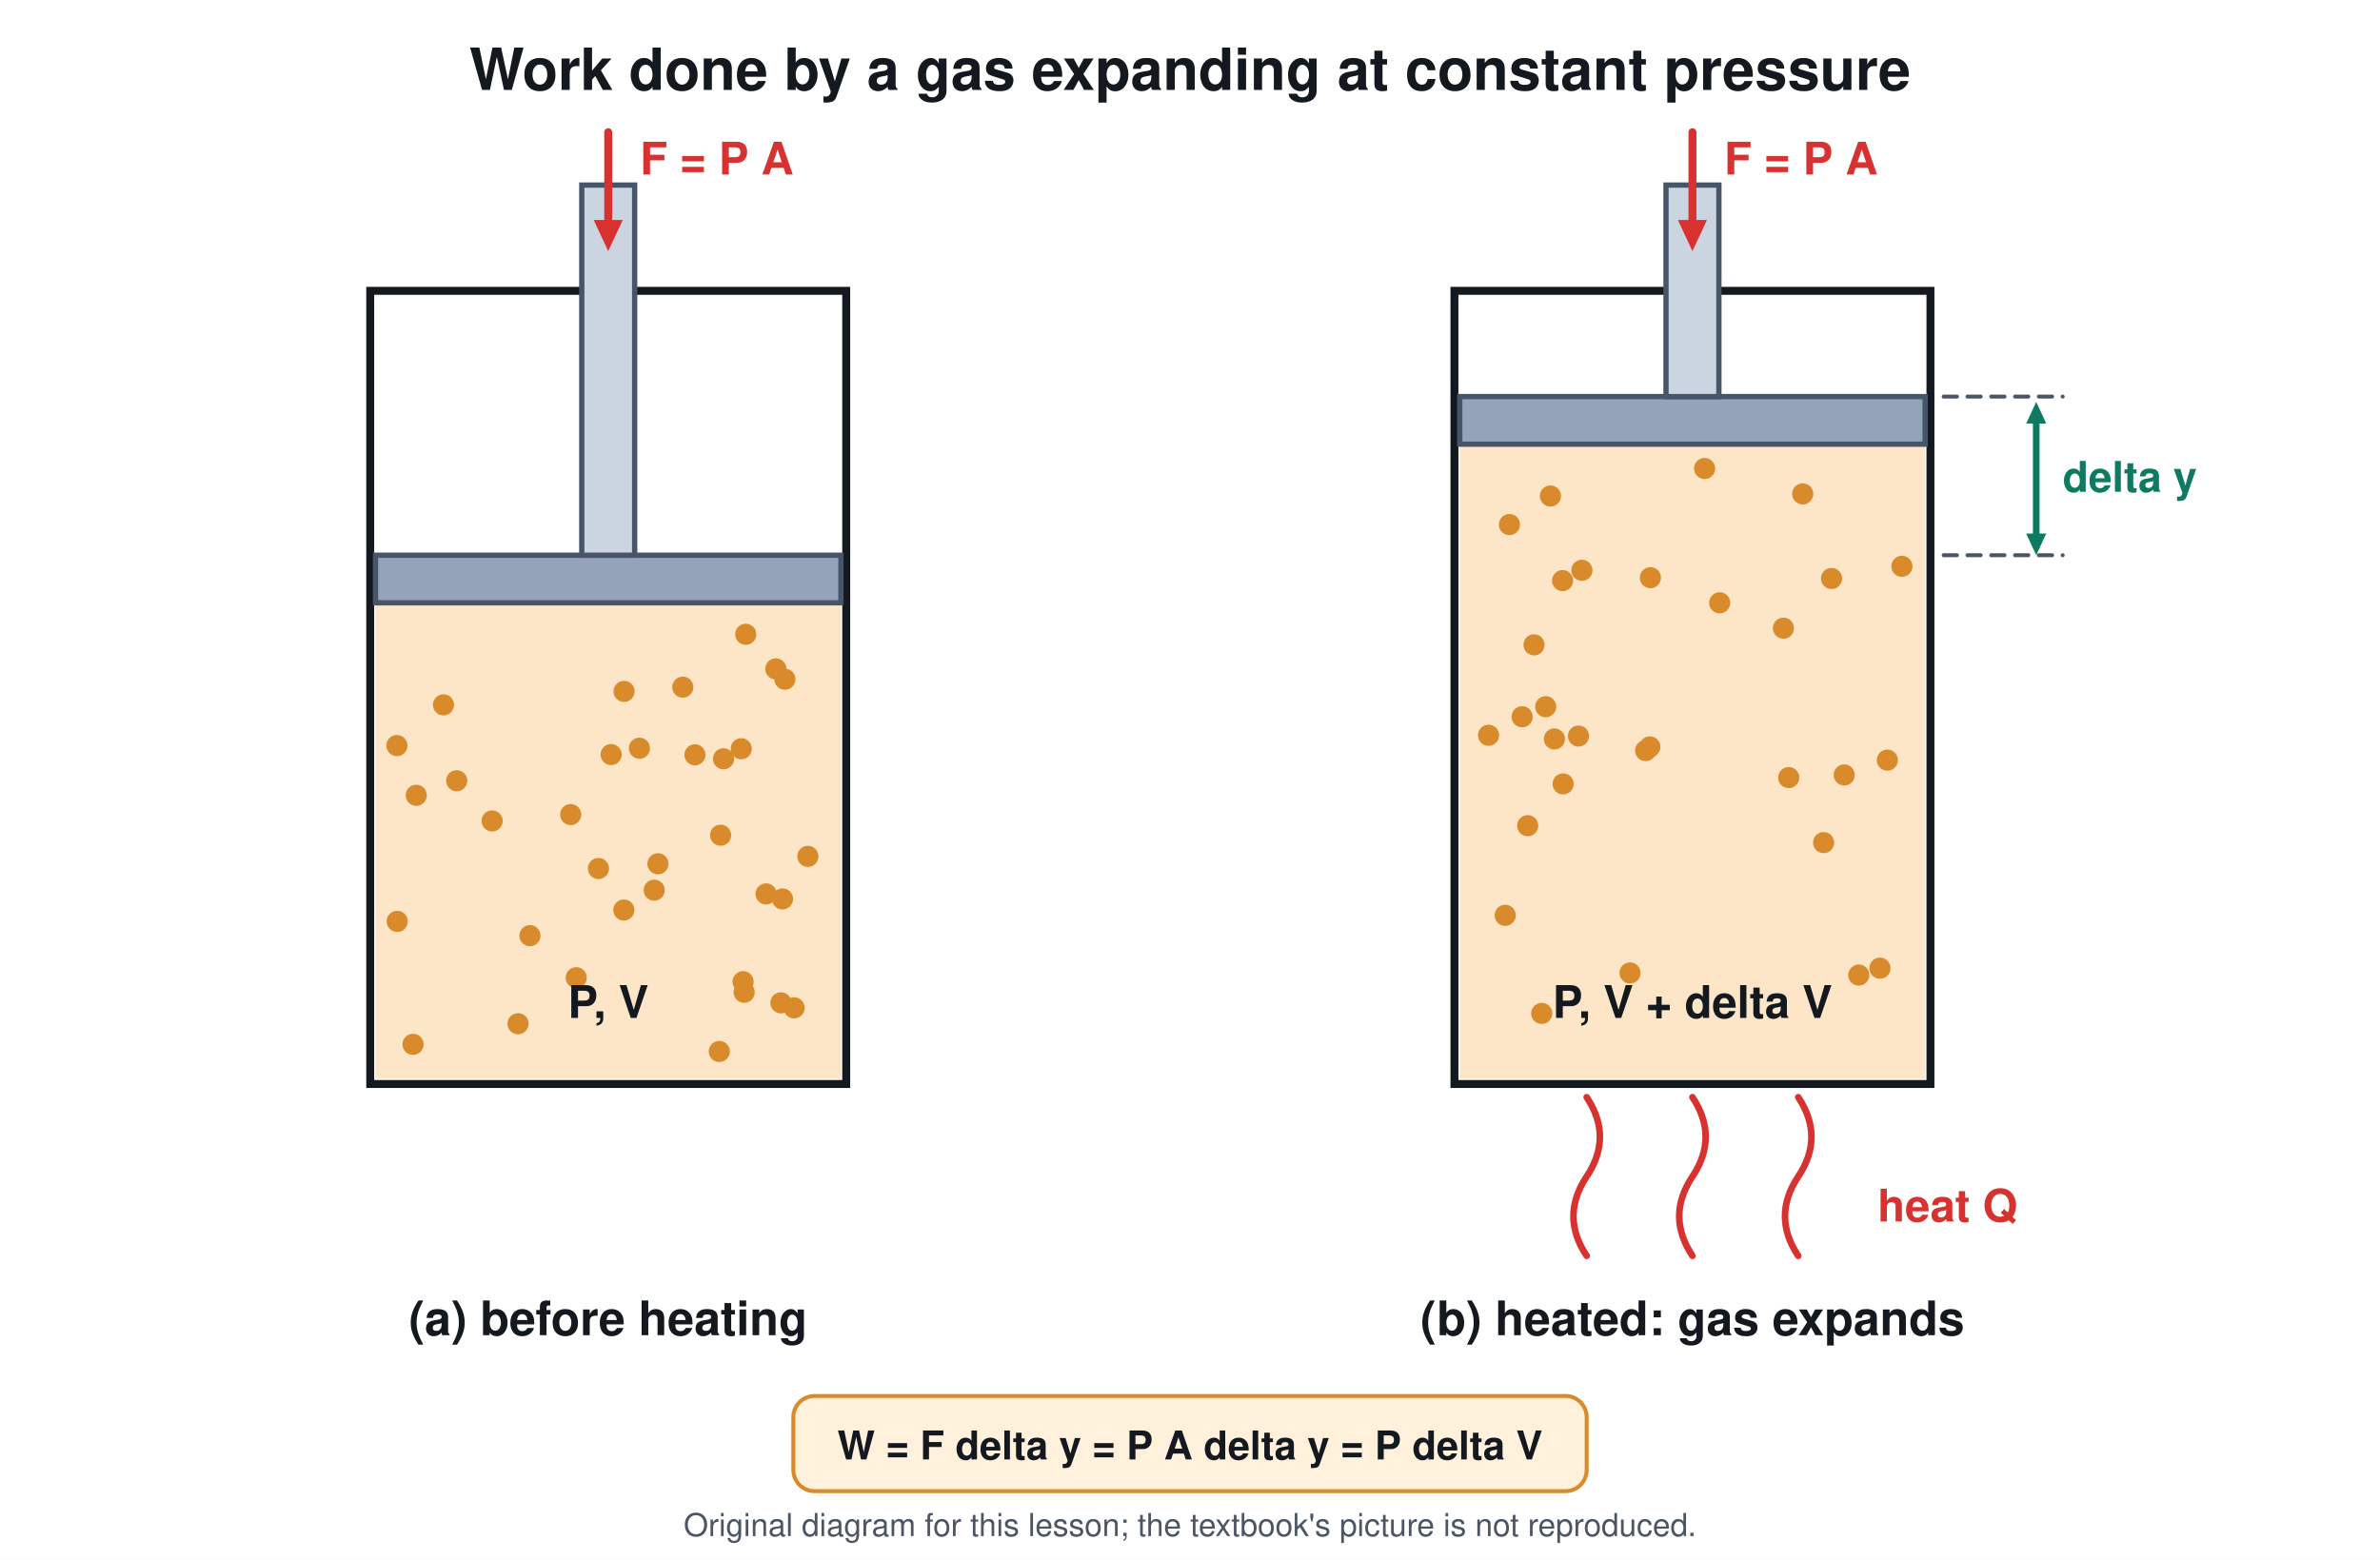
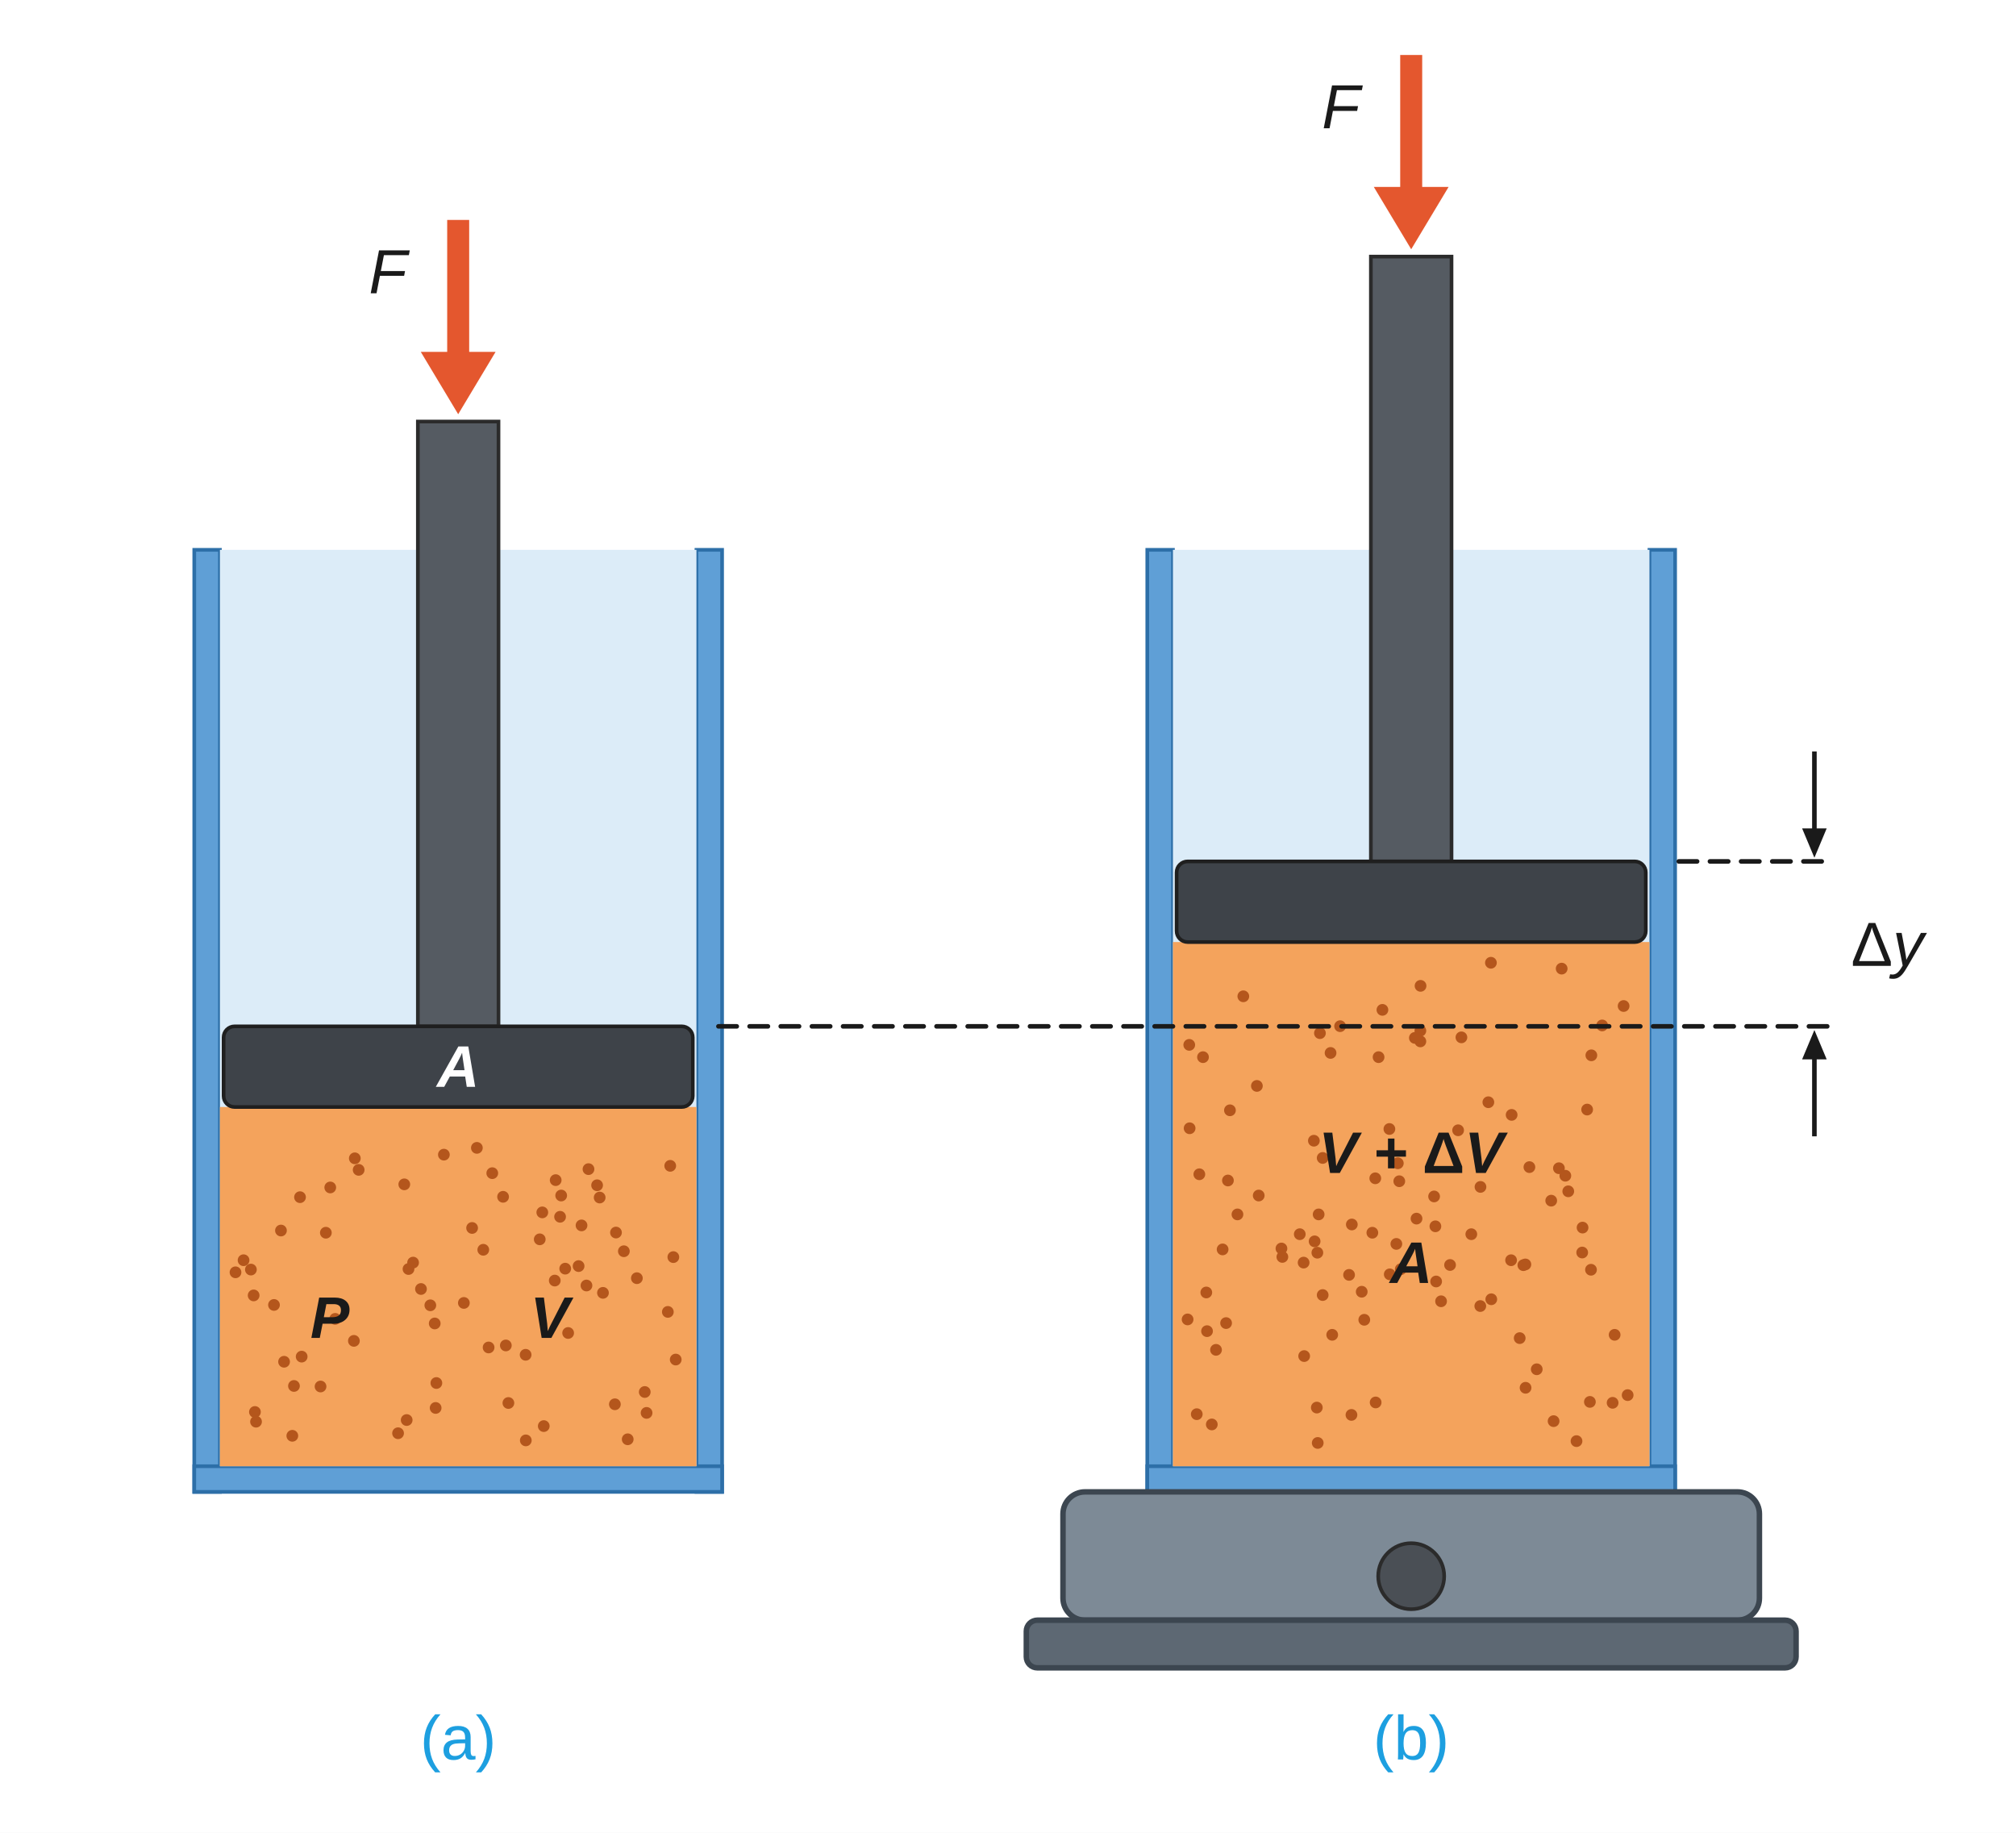
- <svg xmlns="http://www.w3.org/2000/svg" viewBox="0 0 900 590" font-family="Segoe UI, Helvetica, Arial, sans-serif">
-   <rect width="900" height="590" fill="#ffffff" />
-   <text x="450.0" y="34.0" font-size="22" fill="#14181f" text-anchor="middle" font-weight="700">Work done by a gas expanding at constant pressure</text>
-   <rect x="140.0" y="110.0" width="180.0" height="300.0" rx="0" stroke="#14181f" stroke-width="3" fill="none" />
-   <rect x="142.0" y="228.0" width="176.0" height="180.0" rx="0" stroke="#d98b2b" stroke-width="0" fill="#fde6c8" />
-   <circle cx="262.8" cy="285.5" r="3.5" stroke="#d98b2b" stroke-width="1" fill="#d98b2b" />
-   <circle cx="300.3" cy="381.2" r="3.5" stroke="#d98b2b" stroke-width="1" fill="#d98b2b" />
-   <circle cx="235.9" cy="344.2" r="3.5" stroke="#d98b2b" stroke-width="1" fill="#d98b2b" />
-   <circle cx="272.5" cy="315.9" r="3.5" stroke="#d98b2b" stroke-width="1" fill="#d98b2b" />
-   <circle cx="295.3" cy="379.3" r="3.5" stroke="#d98b2b" stroke-width="1" fill="#d98b2b" />
-   <circle cx="289.7" cy="338.1" r="3.5" stroke="#d98b2b" stroke-width="1" fill="#d98b2b" />
-   <circle cx="272.0" cy="397.7" r="3.5" stroke="#d98b2b" stroke-width="1" fill="#d98b2b" />
-   <circle cx="150.2" cy="348.5" r="3.5" stroke="#d98b2b" stroke-width="1" fill="#d98b2b" />
-   <circle cx="282.0" cy="239.9" r="3.5" stroke="#d98b2b" stroke-width="1" fill="#d98b2b" />
-   <circle cx="273.6" cy="287.0" r="3.5" stroke="#d98b2b" stroke-width="1" fill="#d98b2b" />
-   <circle cx="296.8" cy="256.9" r="3.5" stroke="#d98b2b" stroke-width="1" fill="#d98b2b" />
-   <circle cx="226.3" cy="328.5" r="3.5" stroke="#d98b2b" stroke-width="1" fill="#d98b2b" />
-   <circle cx="241.8" cy="283.0" r="3.5" stroke="#d98b2b" stroke-width="1" fill="#d98b2b" />
-   <circle cx="156.2" cy="395.0" r="3.5" stroke="#d98b2b" stroke-width="1" fill="#d98b2b" />
-   <circle cx="200.4" cy="353.9" r="3.5" stroke="#d98b2b" stroke-width="1" fill="#d98b2b" />
-   <circle cx="231.1" cy="285.4" r="3.5" stroke="#d98b2b" stroke-width="1" fill="#d98b2b" />
-   <circle cx="186.1" cy="310.5" r="3.5" stroke="#d98b2b" stroke-width="1" fill="#d98b2b" />
-   <circle cx="295.9" cy="340.0" r="3.5" stroke="#d98b2b" stroke-width="1" fill="#d98b2b" />
-   <circle cx="215.8" cy="308.1" r="3.5" stroke="#d98b2b" stroke-width="1" fill="#d98b2b" />
-   <circle cx="281.4" cy="375.3" r="3.5" stroke="#d98b2b" stroke-width="1" fill="#d98b2b" />
-   <circle cx="150.1" cy="282.0" r="3.5" stroke="#d98b2b" stroke-width="1" fill="#d98b2b" />
-   <circle cx="258.2" cy="259.9" r="3.5" stroke="#d98b2b" stroke-width="1" fill="#d98b2b" />
-   <circle cx="217.9" cy="369.8" r="3.5" stroke="#d98b2b" stroke-width="1" fill="#d98b2b" />
-   <circle cx="281.0" cy="371.3" r="3.5" stroke="#d98b2b" stroke-width="1" fill="#d98b2b" />
-   <circle cx="167.7" cy="266.6" r="3.5" stroke="#d98b2b" stroke-width="1" fill="#d98b2b" />
-   <circle cx="236.0" cy="261.5" r="3.5" stroke="#d98b2b" stroke-width="1" fill="#d98b2b" />
-   <circle cx="293.4" cy="253.0" r="3.5" stroke="#d98b2b" stroke-width="1" fill="#d98b2b" />
-   <circle cx="195.9" cy="387.2" r="3.5" stroke="#d98b2b" stroke-width="1" fill="#d98b2b" />
-   <circle cx="157.4" cy="300.8" r="3.5" stroke="#d98b2b" stroke-width="1" fill="#d98b2b" />
-   <circle cx="248.8" cy="326.7" r="3.5" stroke="#d98b2b" stroke-width="1" fill="#d98b2b" />
-   <circle cx="305.5" cy="323.9" r="3.5" stroke="#d98b2b" stroke-width="1" fill="#d98b2b" />
-   <circle cx="280.3" cy="283.2" r="3.5" stroke="#d98b2b" stroke-width="1" fill="#d98b2b" />
-   <circle cx="172.7" cy="295.3" r="3.5" stroke="#d98b2b" stroke-width="1" fill="#d98b2b" />
-   <circle cx="247.4" cy="336.7" r="3.5" stroke="#d98b2b" stroke-width="1" fill="#d98b2b" />
-   <rect x="142.0" y="210.0" width="176.0" height="18.0" rx="0" stroke="#475569" stroke-width="2" fill="#94a3b8" />
-   <rect x="220.0" y="70.0" width="20.0" height="140.0" rx="0" stroke="#475569" stroke-width="2" fill="#cbd5e1" />
-   <line x1="230.0" y1="50.0" x2="230.0" y2="84.6" stroke="#d7322f" stroke-width="3" stroke-linecap="round" />
-   <path d="M230.0 95.0 L224.5 83.2 L235.5 83.2 Z" fill="#d7322f" />
-   <text x="242.0" y="66.0" font-size="17" fill="#d7322f" text-anchor="start" font-weight="700">F = P A</text>
-   <text x="230.0" y="505.0" font-size="18" fill="#14181f" text-anchor="middle" font-weight="700">(a) before heating</text>
-   <text x="230.0" y="385.0" font-size="17" fill="#14181f" text-anchor="middle" font-weight="700">P, V</text>
-   <rect x="550.0" y="110.0" width="180.0" height="300.0" rx="0" stroke="#14181f" stroke-width="3" fill="none" />
-   <rect x="552.0" y="168.0" width="176.0" height="240.0" rx="0" stroke="#d98b2b" stroke-width="0" fill="#fde6c8" />
-   <circle cx="562.9" cy="278.1" r="3.5" stroke="#d98b2b" stroke-width="1" fill="#d98b2b" />
-   <circle cx="569.2" cy="346.2" r="3.5" stroke="#d98b2b" stroke-width="1" fill="#d98b2b" />
-   <circle cx="692.6" cy="218.8" r="3.5" stroke="#d98b2b" stroke-width="1" fill="#d98b2b" />
-   <circle cx="713.7" cy="287.5" r="3.5" stroke="#d98b2b" stroke-width="1" fill="#d98b2b" />
-   <circle cx="674.4" cy="237.6" r="3.5" stroke="#d98b2b" stroke-width="1" fill="#d98b2b" />
-   <circle cx="580.1" cy="243.9" r="3.5" stroke="#d98b2b" stroke-width="1" fill="#d98b2b" />
-   <circle cx="624.1" cy="218.5" r="3.5" stroke="#d98b2b" stroke-width="1" fill="#d98b2b" />
-   <circle cx="676.4" cy="294.1" r="3.5" stroke="#d98b2b" stroke-width="1" fill="#d98b2b" />
-   <circle cx="587.8" cy="279.5" r="3.5" stroke="#d98b2b" stroke-width="1" fill="#d98b2b" />
-   <circle cx="577.7" cy="312.3" r="3.5" stroke="#d98b2b" stroke-width="1" fill="#d98b2b" />
-   <circle cx="575.6" cy="271.1" r="3.5" stroke="#d98b2b" stroke-width="1" fill="#d98b2b" />
-   <circle cx="644.6" cy="177.2" r="3.5" stroke="#d98b2b" stroke-width="1" fill="#d98b2b" />
-   <circle cx="583.0" cy="383.3" r="3.5" stroke="#d98b2b" stroke-width="1" fill="#d98b2b" />
-   <circle cx="719.2" cy="214.2" r="3.5" stroke="#d98b2b" stroke-width="1" fill="#d98b2b" />
-   <circle cx="584.5" cy="267.3" r="3.5" stroke="#d98b2b" stroke-width="1" fill="#d98b2b" />
-   <circle cx="702.9" cy="368.8" r="3.5" stroke="#d98b2b" stroke-width="1" fill="#d98b2b" />
-   <circle cx="598.2" cy="215.7" r="3.5" stroke="#d98b2b" stroke-width="1" fill="#d98b2b" />
-   <circle cx="616.4" cy="368.0" r="3.5" stroke="#d98b2b" stroke-width="1" fill="#d98b2b" />
-   <circle cx="623.9" cy="282.5" r="3.5" stroke="#d98b2b" stroke-width="1" fill="#d98b2b" />
-   <circle cx="681.7" cy="186.8" r="3.5" stroke="#d98b2b" stroke-width="1" fill="#d98b2b" />
-   <circle cx="590.9" cy="219.6" r="3.5" stroke="#d98b2b" stroke-width="1" fill="#d98b2b" />
-   <circle cx="586.3" cy="187.6" r="3.5" stroke="#d98b2b" stroke-width="1" fill="#d98b2b" />
-   <circle cx="591.1" cy="296.5" r="3.5" stroke="#d98b2b" stroke-width="1" fill="#d98b2b" />
-   <circle cx="689.6" cy="318.7" r="3.5" stroke="#d98b2b" stroke-width="1" fill="#d98b2b" />
-   <circle cx="622.3" cy="283.9" r="3.5" stroke="#d98b2b" stroke-width="1" fill="#d98b2b" />
-   <circle cx="570.8" cy="198.4" r="3.5" stroke="#d98b2b" stroke-width="1" fill="#d98b2b" />
-   <circle cx="650.3" cy="228.0" r="3.5" stroke="#d98b2b" stroke-width="1" fill="#d98b2b" />
-   <circle cx="596.9" cy="278.4" r="3.5" stroke="#d98b2b" stroke-width="1" fill="#d98b2b" />
-   <circle cx="710.9" cy="366.2" r="3.5" stroke="#d98b2b" stroke-width="1" fill="#d98b2b" />
-   <circle cx="697.4" cy="293.1" r="3.5" stroke="#d98b2b" stroke-width="1" fill="#d98b2b" />
-   <rect x="552.0" y="150.0" width="176.0" height="18.0" rx="0" stroke="#475569" stroke-width="2" fill="#94a3b8" />
-   <rect x="630.0" y="70.0" width="20.0" height="80.0" rx="0" stroke="#475569" stroke-width="2" fill="#cbd5e1" />
-   <line x1="640.0" y1="50.0" x2="640.0" y2="84.6" stroke="#d7322f" stroke-width="3" stroke-linecap="round" />
-   <path d="M640.0 95.0 L634.5 83.2 L645.5 83.2 Z" fill="#d7322f" />
-   <text x="652.0" y="66.0" font-size="17" fill="#d7322f" text-anchor="start" font-weight="700">F = P A</text>
-   <text x="640.0" y="505.0" font-size="18" fill="#14181f" text-anchor="middle" font-weight="700">(b) heated: gas expands</text>
-   <text x="640.0" y="385.0" font-size="17" fill="#14181f" text-anchor="middle" font-weight="700">P, V + delta V</text>
-   <path d="M600 475 q -10 -15 0 -30 q 10 -15 0 -30" stroke="#d7322f" stroke-width="2.5" fill="none" stroke-linejoin="round" stroke-linecap="round" />
-   <path d="M640 475 q -10 -15 0 -30 q 10 -15 0 -30" stroke="#d7322f" stroke-width="2.5" fill="none" stroke-linejoin="round" stroke-linecap="round" />
-   <path d="M680 475 q -10 -15 0 -30 q 10 -15 0 -30" stroke="#d7322f" stroke-width="2.5" fill="none" stroke-linejoin="round" stroke-linecap="round" />
-   <text x="710.0" y="462.0" font-size="17" fill="#d7322f" text-anchor="start" font-weight="700">heat Q</text>
-   <line x1="735.0" y1="150.0" x2="780.0" y2="150.0" stroke="#4b5563" stroke-width="1.5" stroke-linecap="round" stroke-dasharray="5 4" />
-   <line x1="735.0" y1="210.0" x2="780.0" y2="210.0" stroke="#4b5563" stroke-width="1.5" stroke-linecap="round" stroke-dasharray="5 4" />
-   <line x1="770.0" y1="202.8" x2="770.0" y2="159.2" stroke="#0f7a62" stroke-width="2.5" stroke-linecap="round" />
-   <path d="M770.0 152.0 L773.8 160.2 L766.2 160.2 Z" fill="#0f7a62" />
-   <path d="M770.0 210.0 L766.2 201.8 L773.8 201.8 Z" fill="#0f7a62" />
-   <text x="780.0" y="186.0" font-size="16" fill="#0f7a62" text-anchor="start" font-weight="700">delta y</text>
-   <rect x="300.0" y="528.0" width="300.0" height="36.0" rx="8" stroke="#d98b2b" stroke-width="1.5" fill="#fff1dc" />
-   <text x="450.0" y="552.0" font-size="15" fill="#14181f" text-anchor="middle" font-weight="700">W = F delta y = P A delta y = P delta V</text>
-   <text x="450.0" y="581" font-size="12" fill="#4b5563" text-anchor="middle">Original diagram for this lesson; the textbook's picture is not reproduced.</text>
+ <svg xmlns="http://www.w3.org/2000/svg" viewBox="0 0 1100 1000" font-family="Arial, Helvetica, sans-serif">
+   <rect width="1100" height="1000" fill="#ffffff" />
+   <rect x="106.0" y="300.0" width="14.0" height="514.0" rx="0" stroke="#2d6fa8" stroke-width="2" fill="#5f9fd6" />
+   <rect x="380.0" y="300.0" width="14.0" height="514.0" rx="0" stroke="#2d6fa8" stroke-width="2" fill="#5f9fd6" />
+   <rect x="106.0" y="800.0" width="288.0" height="14.0" rx="0" stroke="#2d6fa8" stroke-width="2" fill="#5f9fd6" />
+   <rect x="120.0" y="300.0" width="260.0" height="500.0" rx="0" stroke="none" stroke-width="0" fill="#dcecf8" />
+   <rect x="120.0" y="604.0" width="260.0" height="196.0" rx="0" stroke="none" stroke-width="0" fill="#f4a35c" />
+   <circle cx="277.4" cy="765.5" r="3.2" stroke="none" stroke-width="0" fill="#b4561c" />
+   <circle cx="160.4" cy="756.2" r="3.2" stroke="none" stroke-width="0" fill="#b4561c" />
+   <circle cx="253.1" cy="710.9" r="3.2" stroke="none" stroke-width="0" fill="#b4561c" />
+   <circle cx="368.7" cy="741.8" r="3.2" stroke="none" stroke-width="0" fill="#b4561c" />
+   <circle cx="257.6" cy="670.0" r="3.2" stroke="none" stroke-width="0" fill="#b4561c" />
+   <circle cx="321.1" cy="637.9" r="3.2" stroke="none" stroke-width="0" fill="#b4561c" />
+   <circle cx="222.9" cy="692.4" r="3.2" stroke="none" stroke-width="0" fill="#b4561c" />
+   <circle cx="329.0" cy="705.4" r="3.2" stroke="none" stroke-width="0" fill="#b4561c" />
+   <circle cx="295.9" cy="661.5" r="3.2" stroke="none" stroke-width="0" fill="#b4561c" />
+   <circle cx="286.8" cy="739.2" r="3.2" stroke="none" stroke-width="0" fill="#b4561c" />
+   <circle cx="352.8" cy="770.9" r="3.2" stroke="none" stroke-width="0" fill="#b4561c" />
+   <circle cx="347.5" cy="697.4" r="3.2" stroke="none" stroke-width="0" fill="#b4561c" />
+   <circle cx="195.7" cy="638.3" r="3.2" stroke="none" stroke-width="0" fill="#b4561c" />
+   <circle cx="149.5" cy="712.0" r="3.2" stroke="none" stroke-width="0" fill="#b4561c" />
+   <circle cx="336.1" cy="672.5" r="3.2" stroke="none" stroke-width="0" fill="#b4561c" />
+   <circle cx="286.9" cy="785.9" r="3.2" stroke="none" stroke-width="0" fill="#b4561c" />
+   <circle cx="274.5" cy="653.0" r="3.2" stroke="none" stroke-width="0" fill="#b4561c" />
+   <circle cx="268.6" cy="640.1" r="3.2" stroke="none" stroke-width="0" fill="#b4561c" />
+   <circle cx="320.0" cy="701.4" r="3.2" stroke="none" stroke-width="0" fill="#b4561c" />
+   <circle cx="242.2" cy="630.0" r="3.2" stroke="none" stroke-width="0" fill="#b4561c" />
+   <circle cx="136.9" cy="692.7" r="3.2" stroke="none" stroke-width="0" fill="#b4561c" />
+   <circle cx="139.7" cy="775.7" r="3.2" stroke="none" stroke-width="0" fill="#b4561c" />
+   <circle cx="294.5" cy="676.2" r="3.2" stroke="none" stroke-width="0" fill="#b4561c" />
+   <circle cx="303.2" cy="643.9" r="3.2" stroke="none" stroke-width="0" fill="#b4561c" />
+   <circle cx="263.7" cy="681.9" r="3.2" stroke="none" stroke-width="0" fill="#b4561c" />
+   <circle cx="225.4" cy="688.9" r="3.2" stroke="none" stroke-width="0" fill="#b4561c" />
+   <circle cx="128.5" cy="694.2" r="3.2" stroke="none" stroke-width="0" fill="#b4561c" />
+   <circle cx="260.2" cy="626.3" r="3.2" stroke="none" stroke-width="0" fill="#b4561c" />
+   <circle cx="155.0" cy="743.0" r="3.2" stroke="none" stroke-width="0" fill="#b4561c" />
+   <circle cx="365.7" cy="636.1" r="3.2" stroke="none" stroke-width="0" fill="#b4561c" />
+   <circle cx="177.8" cy="672.6" r="3.2" stroke="none" stroke-width="0" fill="#b4561c" />
+   <circle cx="237.2" cy="722.1" r="3.2" stroke="none" stroke-width="0" fill="#b4561c" />
+   <circle cx="342.5" cy="785.3" r="3.2" stroke="none" stroke-width="0" fill="#b4561c" />
+   <circle cx="315.7" cy="690.8" r="3.2" stroke="none" stroke-width="0" fill="#b4561c" />
+   <circle cx="132.9" cy="687.6" r="3.2" stroke="none" stroke-width="0" fill="#b4561c" />
+   <circle cx="193.6" cy="632.0" r="3.2" stroke="none" stroke-width="0" fill="#b4561c" />
+   <circle cx="153.3" cy="671.4" r="3.2" stroke="none" stroke-width="0" fill="#b4561c" />
+   <circle cx="327.2" cy="653.4" r="3.2" stroke="none" stroke-width="0" fill="#b4561c" />
+   <circle cx="163.7" cy="653.2" r="3.2" stroke="none" stroke-width="0" fill="#b4561c" />
+   <circle cx="217.2" cy="782.0" r="3.2" stroke="none" stroke-width="0" fill="#b4561c" />
+   <circle cx="266.6" cy="735.2" r="3.2" stroke="none" stroke-width="0" fill="#b4561c" />
+   <circle cx="193.1" cy="731.6" r="3.2" stroke="none" stroke-width="0" fill="#b4561c" />
+   <circle cx="234.8" cy="712.2" r="3.2" stroke="none" stroke-width="0" fill="#b4561c" />
+   <circle cx="367.4" cy="685.9" r="3.2" stroke="none" stroke-width="0" fill="#b4561c" />
+   <circle cx="364.4" cy="715.8" r="3.2" stroke="none" stroke-width="0" fill="#b4561c" />
+   <circle cx="220.6" cy="646.2" r="3.2" stroke="none" stroke-width="0" fill="#b4561c" />
+   <circle cx="180.2" cy="647.9" r="3.2" stroke="none" stroke-width="0" fill="#b4561c" />
+   <circle cx="237.7" cy="768.2" r="3.2" stroke="none" stroke-width="0" fill="#b4561c" />
+   <circle cx="139.1" cy="770.4" r="3.2" stroke="none" stroke-width="0" fill="#b4561c" />
+   <circle cx="174.9" cy="756.5" r="3.2" stroke="none" stroke-width="0" fill="#b4561c" />
+   <circle cx="164.6" cy="740.2" r="3.2" stroke="none" stroke-width="0" fill="#b4561c" />
+   <circle cx="138.4" cy="706.8" r="3.2" stroke="none" stroke-width="0" fill="#b4561c" />
+   <circle cx="335.5" cy="766.2" r="3.2" stroke="none" stroke-width="0" fill="#b4561c" />
+   <circle cx="351.8" cy="759.5" r="3.2" stroke="none" stroke-width="0" fill="#b4561c" />
+   <circle cx="305.6" cy="663.9" r="3.2" stroke="none" stroke-width="0" fill="#b4561c" />
+   <circle cx="182.9" cy="719.6" r="3.2" stroke="none" stroke-width="0" fill="#b4561c" />
+   <circle cx="310.0" cy="727.3" r="3.2" stroke="none" stroke-width="0" fill="#b4561c" />
+   <circle cx="296.7" cy="778.1" r="3.2" stroke="none" stroke-width="0" fill="#b4561c" />
+   <circle cx="308.4" cy="692.2" r="3.2" stroke="none" stroke-width="0" fill="#b4561c" />
+   <circle cx="317.3" cy="668.6" r="3.2" stroke="none" stroke-width="0" fill="#b4561c" />
+   <circle cx="221.9" cy="774.8" r="3.2" stroke="none" stroke-width="0" fill="#b4561c" />
+   <circle cx="159.5" cy="783.4" r="3.2" stroke="none" stroke-width="0" fill="#b4561c" />
+   <circle cx="238.1" cy="754.6" r="3.2" stroke="none" stroke-width="0" fill="#b4561c" />
+   <circle cx="229.7" cy="703.3" r="3.2" stroke="none" stroke-width="0" fill="#b4561c" />
+   <circle cx="276.0" cy="734.1" r="3.2" stroke="none" stroke-width="0" fill="#b4561c" />
+   <circle cx="340.4" cy="682.7" r="3.2" stroke="none" stroke-width="0" fill="#b4561c" />
+   <circle cx="306.2" cy="652.3" r="3.2" stroke="none" stroke-width="0" fill="#b4561c" />
+   <circle cx="325.8" cy="646.7" r="3.2" stroke="none" stroke-width="0" fill="#b4561c" />
+   <circle cx="302.7" cy="698.7" r="3.2" stroke="none" stroke-width="0" fill="#b4561c" />
+   <rect x="228.0" y="230.0" width="44.0" height="330.0" rx="0" stroke="#2b2b2b" stroke-width="2" fill="#555b62" />
+   <rect x="122.0" y="560.0" width="256.0" height="44.0" rx="6" stroke="#1f1f1f" stroke-width="2" fill="#3e4349" />
+   <text x="250.0" y="593.0" font-size="32" fill="#ffffff" text-anchor="middle" font-weight="700">
+     <tspan font-style="italic">A</tspan>
+   </text>
+   <text x="180.0" y="730.0" font-size="32" fill="#1a1a1a" text-anchor="middle" font-weight="700">
+     <tspan font-style="italic">P</tspan>
+   </text>
+   <text x="300.0" y="730.0" font-size="32" fill="#1a1a1a" text-anchor="middle" font-weight="700">
+     <tspan font-style="italic">V</tspan>
+   </text>
+   <line x1="250.0" y1="120.0" x2="250.0" y2="198.8" stroke="#e4572e" stroke-width="12" stroke-linecap="butt" />
+   <path d="M250.0 226.0 L229.6 192.0 L270.4 192.0 Z" fill="#e4572e" />
+   <text x="222.0" y="160.0" font-size="34" fill="#1a1a1a" text-anchor="end" font-weight="400">
+     <tspan font-style="italic">F</tspan>
+   </text>
+   <rect x="626.0" y="300.0" width="14.0" height="514.0" rx="0" stroke="#2d6fa8" stroke-width="2" fill="#5f9fd6" />
+   <rect x="900.0" y="300.0" width="14.0" height="514.0" rx="0" stroke="#2d6fa8" stroke-width="2" fill="#5f9fd6" />
+   <rect x="626.0" y="800.0" width="288.0" height="14.0" rx="0" stroke="#2d6fa8" stroke-width="2" fill="#5f9fd6" />
+   <rect x="640.0" y="300.0" width="260.0" height="500.0" rx="0" stroke="none" stroke-width="0" fill="#dcecf8" />
+   <rect x="640.0" y="514.0" width="260.0" height="286.0" rx="0" stroke="none" stroke-width="0" fill="#f4a35c" />
+   <circle cx="764.3" cy="692.5" r="3.2" stroke="none" stroke-width="0" fill="#b4561c" />
+   <circle cx="669.0" cy="721.9" r="3.2" stroke="none" stroke-width="0" fill="#b4561c" />
+   <circle cx="718.8" cy="683.5" r="3.2" stroke="none" stroke-width="0" fill="#b4561c" />
+   <circle cx="670.0" cy="644.1" r="3.2" stroke="none" stroke-width="0" fill="#b4561c" />
+   <circle cx="750.4" cy="642.9" r="3.2" stroke="none" stroke-width="0" fill="#b4561c" />
+   <circle cx="863.3" cy="683.4" r="3.2" stroke="none" stroke-width="0" fill="#b4561c" />
+   <circle cx="867.5" cy="764.9" r="3.2" stroke="none" stroke-width="0" fill="#b4561c" />
+   <circle cx="743.0" cy="704.8" r="3.2" stroke="none" stroke-width="0" fill="#b4561c" />
+   <circle cx="754.3" cy="551.0" r="3.2" stroke="none" stroke-width="0" fill="#b4561c" />
+   <circle cx="726.9" cy="728.3" r="3.2" stroke="none" stroke-width="0" fill="#b4561c" />
+   <circle cx="649.1" cy="615.6" r="3.2" stroke="none" stroke-width="0" fill="#b4561c" />
+   <circle cx="678.4" cy="543.6" r="3.2" stroke="none" stroke-width="0" fill="#b4561c" />
+   <circle cx="807.8" cy="647.6" r="3.2" stroke="none" stroke-width="0" fill="#b4561c" />
+   <circle cx="795.6" cy="616.7" r="3.2" stroke="none" stroke-width="0" fill="#b4561c" />
+   <circle cx="758.3" cy="695.3" r="3.2" stroke="none" stroke-width="0" fill="#b4561c" />
+   <circle cx="719.0" cy="787.3" r="3.2" stroke="none" stroke-width="0" fill="#b4561c" />
+   <circle cx="658.2" cy="705.2" r="3.2" stroke="none" stroke-width="0" fill="#b4561c" />
+   <circle cx="731.2" cy="559.9" r="3.2" stroke="none" stroke-width="0" fill="#b4561c" />
+   <circle cx="772.9" cy="664.9" r="3.2" stroke="none" stroke-width="0" fill="#b4561c" />
+   <circle cx="699.2" cy="681.2" r="3.2" stroke="none" stroke-width="0" fill="#b4561c" />
+   <circle cx="802.8" cy="673.4" r="3.2" stroke="none" stroke-width="0" fill="#b4561c" />
+   <circle cx="750.6" cy="765.2" r="3.2" stroke="none" stroke-width="0" fill="#b4561c" />
+   <circle cx="648.0" cy="719.9" r="3.2" stroke="none" stroke-width="0" fill="#b4561c" />
+   <circle cx="721.7" cy="631.8" r="3.2" stroke="none" stroke-width="0" fill="#b4561c" />
+   <circle cx="846.4" cy="655.1" r="3.2" stroke="none" stroke-width="0" fill="#b4561c" />
+   <circle cx="744.4" cy="720.1" r="3.2" stroke="none" stroke-width="0" fill="#b4561c" />
+   <circle cx="775.0" cy="562.4" r="3.2" stroke="none" stroke-width="0" fill="#b4561c" />
+   <circle cx="868.1" cy="692.8" r="3.2" stroke="none" stroke-width="0" fill="#b4561c" />
+   <circle cx="783.2" cy="669.1" r="3.2" stroke="none" stroke-width="0" fill="#b4561c" />
+   <circle cx="854.1" cy="641.5" r="3.2" stroke="none" stroke-width="0" fill="#b4561c" />
+   <circle cx="661.2" cy="777.2" r="3.2" stroke="none" stroke-width="0" fill="#b4561c" />
+   <circle cx="671.1" cy="605.8" r="3.2" stroke="none" stroke-width="0" fill="#b4561c" />
+   <circle cx="797.4" cy="566.0" r="3.2" stroke="none" stroke-width="0" fill="#b4561c" />
+   <circle cx="721.7" cy="706.6" r="3.2" stroke="none" stroke-width="0" fill="#b4561c" />
+   <circle cx="852.1" cy="528.5" r="3.2" stroke="none" stroke-width="0" fill="#b4561c" />
+   <circle cx="663.5" cy="736.5" r="3.2" stroke="none" stroke-width="0" fill="#b4561c" />
+   <circle cx="686.8" cy="652.3" r="3.2" stroke="none" stroke-width="0" fill="#b4561c" />
+   <circle cx="885.9" cy="548.9" r="3.2" stroke="none" stroke-width="0" fill="#b4561c" />
+   <circle cx="737.4" cy="772.0" r="3.2" stroke="none" stroke-width="0" fill="#b4561c" />
+   <circle cx="711.6" cy="739.9" r="3.2" stroke="none" stroke-width="0" fill="#b4561c" />
+   <circle cx="699.7" cy="685.8" r="3.2" stroke="none" stroke-width="0" fill="#b4561c" />
+   <circle cx="717.3" cy="677.3" r="3.2" stroke="none" stroke-width="0" fill="#b4561c" />
+   <circle cx="881.0" cy="728.3" r="3.2" stroke="none" stroke-width="0" fill="#b4561c" />
+   <circle cx="772.0" cy="566.3" r="3.2" stroke="none" stroke-width="0" fill="#b4561c" />
+   <circle cx="855.7" cy="650.0" r="3.2" stroke="none" stroke-width="0" fill="#b4561c" />
+   <circle cx="824.8" cy="608.3" r="3.2" stroke="none" stroke-width="0" fill="#b4561c" />
+   <circle cx="832.3" cy="689.9" r="3.2" stroke="none" stroke-width="0" fill="#b4561c" />
+   <circle cx="658.6" cy="726.3" r="3.2" stroke="none" stroke-width="0" fill="#b4561c" />
+   <circle cx="711.3" cy="688.9" r="3.2" stroke="none" stroke-width="0" fill="#b4561c" />
+   <circle cx="879.9" cy="765.4" r="3.2" stroke="none" stroke-width="0" fill="#b4561c" />
+   <circle cx="709.2" cy="673.4" r="3.2" stroke="none" stroke-width="0" fill="#b4561c" />
+   <circle cx="868.3" cy="575.8" r="3.2" stroke="none" stroke-width="0" fill="#b4561c" />
+   <circle cx="737.6" cy="668.1" r="3.2" stroke="none" stroke-width="0" fill="#b4561c" />
+   <circle cx="762.7" cy="634.7" r="3.2" stroke="none" stroke-width="0" fill="#b4561c" />
+   <circle cx="860.2" cy="786.3" r="3.2" stroke="none" stroke-width="0" fill="#b4561c" />
+   <circle cx="761.9" cy="678.7" r="3.2" stroke="none" stroke-width="0" fill="#b4561c" />
+   <circle cx="736.1" cy="695.6" r="3.2" stroke="none" stroke-width="0" fill="#b4561c" />
+   <circle cx="763.5" cy="644.5" r="3.2" stroke="none" stroke-width="0" fill="#b4561c" />
+   <circle cx="718.5" cy="768.0" r="3.2" stroke="none" stroke-width="0" fill="#b4561c" />
+   <circle cx="716.9" cy="622.4" r="3.2" stroke="none" stroke-width="0" fill="#b4561c" />
+   <circle cx="874.2" cy="559.5" r="3.2" stroke="none" stroke-width="0" fill="#b4561c" />
+   <circle cx="831.2" cy="690.3" r="3.2" stroke="none" stroke-width="0" fill="#b4561c" />
+   <circle cx="648.9" cy="570.1" r="3.2" stroke="none" stroke-width="0" fill="#b4561c" />
+   <circle cx="813.7" cy="708.9" r="3.2" stroke="none" stroke-width="0" fill="#b4561c" />
+   <circle cx="834.5" cy="636.8" r="3.2" stroke="none" stroke-width="0" fill="#b4561c" />
+   <circle cx="850.6" cy="637.4" r="3.2" stroke="none" stroke-width="0" fill="#b4561c" />
+   <circle cx="829.2" cy="730.1" r="3.2" stroke="none" stroke-width="0" fill="#b4561c" />
+   <circle cx="726.0" cy="574.5" r="3.2" stroke="none" stroke-width="0" fill="#b4561c" />
+   <circle cx="888.1" cy="761.2" r="3.2" stroke="none" stroke-width="0" fill="#b4561c" />
+   <circle cx="748.8" cy="672.6" r="3.2" stroke="none" stroke-width="0" fill="#b4561c" />
+   <circle cx="720.2" cy="563.7" r="3.2" stroke="none" stroke-width="0" fill="#b4561c" />
+   <circle cx="654.4" cy="640.7" r="3.2" stroke="none" stroke-width="0" fill="#b4561c" />
+   <circle cx="656.4" cy="576.8" r="3.2" stroke="none" stroke-width="0" fill="#b4561c" />
+   <circle cx="752.2" cy="576.8" r="3.2" stroke="none" stroke-width="0" fill="#b4561c" />
+   <circle cx="813.5" cy="525.3" r="3.2" stroke="none" stroke-width="0" fill="#b4561c" />
+   <circle cx="791.2" cy="690.2" r="3.2" stroke="none" stroke-width="0" fill="#b4561c" />
+   <circle cx="758.1" cy="616.0" r="3.2" stroke="none" stroke-width="0" fill="#b4561c" />
+   <circle cx="653.0" cy="771.6" r="3.2" stroke="none" stroke-width="0" fill="#b4561c" />
+   <circle cx="866.0" cy="605.4" r="3.2" stroke="none" stroke-width="0" fill="#b4561c" />
+   <circle cx="786.3" cy="710.0" r="3.2" stroke="none" stroke-width="0" fill="#b4561c" />
+   <circle cx="824.5" cy="687.6" r="3.2" stroke="none" stroke-width="0" fill="#b4561c" />
+   <circle cx="719.5" cy="662.6" r="3.2" stroke="none" stroke-width="0" fill="#b4561c" />
+   <circle cx="775.0" cy="568.2" r="3.2" stroke="none" stroke-width="0" fill="#b4561c" />
+   <circle cx="685.8" cy="592.5" r="3.2" stroke="none" stroke-width="0" fill="#b4561c" />
+   <circle cx="863.5" cy="669.8" r="3.2" stroke="none" stroke-width="0" fill="#b4561c" />
+   <circle cx="812.1" cy="601.4" r="3.2" stroke="none" stroke-width="0" fill="#b4561c" />
+   <circle cx="807.7" cy="712.6" r="3.2" stroke="none" stroke-width="0" fill="#b4561c" />
+   <circle cx="847.7" cy="775.4" r="3.2" stroke="none" stroke-width="0" fill="#b4561c" />
+   <circle cx="838.5" cy="747.1" r="3.2" stroke="none" stroke-width="0" fill="#b4561c" />
+   <circle cx="675.2" cy="662.6" r="3.2" stroke="none" stroke-width="0" fill="#b4561c" />
+   <circle cx="667.1" cy="681.7" r="3.2" stroke="none" stroke-width="0" fill="#b4561c" />
+   <circle cx="782.5" cy="652.8" r="3.2" stroke="none" stroke-width="0" fill="#b4561c" />
+   <circle cx="783.6" cy="699.2" r="3.2" stroke="none" stroke-width="0" fill="#b4561c" />
+   <circle cx="832.4" cy="757.2" r="3.2" stroke="none" stroke-width="0" fill="#b4561c" />
+   <circle cx="775.1" cy="537.9" r="3.2" stroke="none" stroke-width="0" fill="#b4561c" />
+   <rect x="748.0" y="140.0" width="44.0" height="330.0" rx="0" stroke="#2b2b2b" stroke-width="2" fill="#555b62" />
+   <rect x="642.0" y="470.0" width="256.0" height="44.0" rx="6" stroke="#1f1f1f" stroke-width="2" fill="#3e4349" />
+   <text x="770.0" y="640.0" font-size="32" fill="#1a1a1a" text-anchor="middle" font-weight="700">
+     <tspan font-style="italic">V</tspan> + Δ<tspan font-style="italic">V</tspan>
+   </text>
+   <text x="770.0" y="700.0" font-size="32" fill="#1a1a1a" text-anchor="middle" font-weight="700">
+     <tspan font-style="italic">A</tspan>
+   </text>
+   <line x1="770.0" y1="30.0" x2="770.0" y2="108.8" stroke="#e4572e" stroke-width="12" stroke-linecap="butt" />
+   <path d="M770.0 136.0 L749.6 102.0 L790.4 102.0 Z" fill="#e4572e" />
+   <text x="742.0" y="70.0" font-size="34" fill="#1a1a1a" text-anchor="end" font-weight="400">
+     <tspan font-style="italic">F</tspan>
+   </text>
+   <rect x="580.0" y="814.0" width="380.0" height="70.0" rx="12" stroke="#3c4650" stroke-width="3" fill="#7d8a96" />
+   <rect x="560.0" y="884.0" width="420.0" height="26.0" rx="6" stroke="#3c4650" stroke-width="3" fill="#5d6873" />
+   <circle cx="770.0" cy="860.0" r="18.0" stroke="#2b2b2b" stroke-width="2" fill="#4a4f55" />
+   <line x1="392.0" y1="560.0" x2="1000.0" y2="560.0" stroke="#1a1a1a" stroke-width="2.5" stroke-linecap="round" stroke-dasharray="10 7" />
+   <line x1="916.0" y1="470.0" x2="1000.0" y2="470.0" stroke="#1a1a1a" stroke-width="2.5" stroke-linecap="round" stroke-dasharray="10 7" />
+   <line x1="990.0" y1="410.0" x2="990.0" y2="455.2" stroke="#1a1a1a" stroke-width="2.5" stroke-linecap="butt" />
+   <path d="M990.0 468.0 L983.3 452.0 L996.7 452.0 Z" fill="#1a1a1a" />
+   <line x1="990.0" y1="620.0" x2="990.0" y2="574.8" stroke="#1a1a1a" stroke-width="2.5" stroke-linecap="butt" />
+   <path d="M990.0 562.0 L996.7 578.0 L983.3 578.0 Z" fill="#1a1a1a" />
+   <text x="1010.0" y="527.0" font-size="34" fill="#1a1a1a" text-anchor="start" font-weight="400">Δ<tspan font-style="italic">y</tspan>
+   </text>
+   <text x="250.0" y="960.0" font-size="34" fill="#1d9fe0" text-anchor="middle" font-weight="400">(a)</text>
+   <text x="770.0" y="960.0" font-size="34" fill="#1d9fe0" text-anchor="middle" font-weight="400">(b)</text>
</svg>
